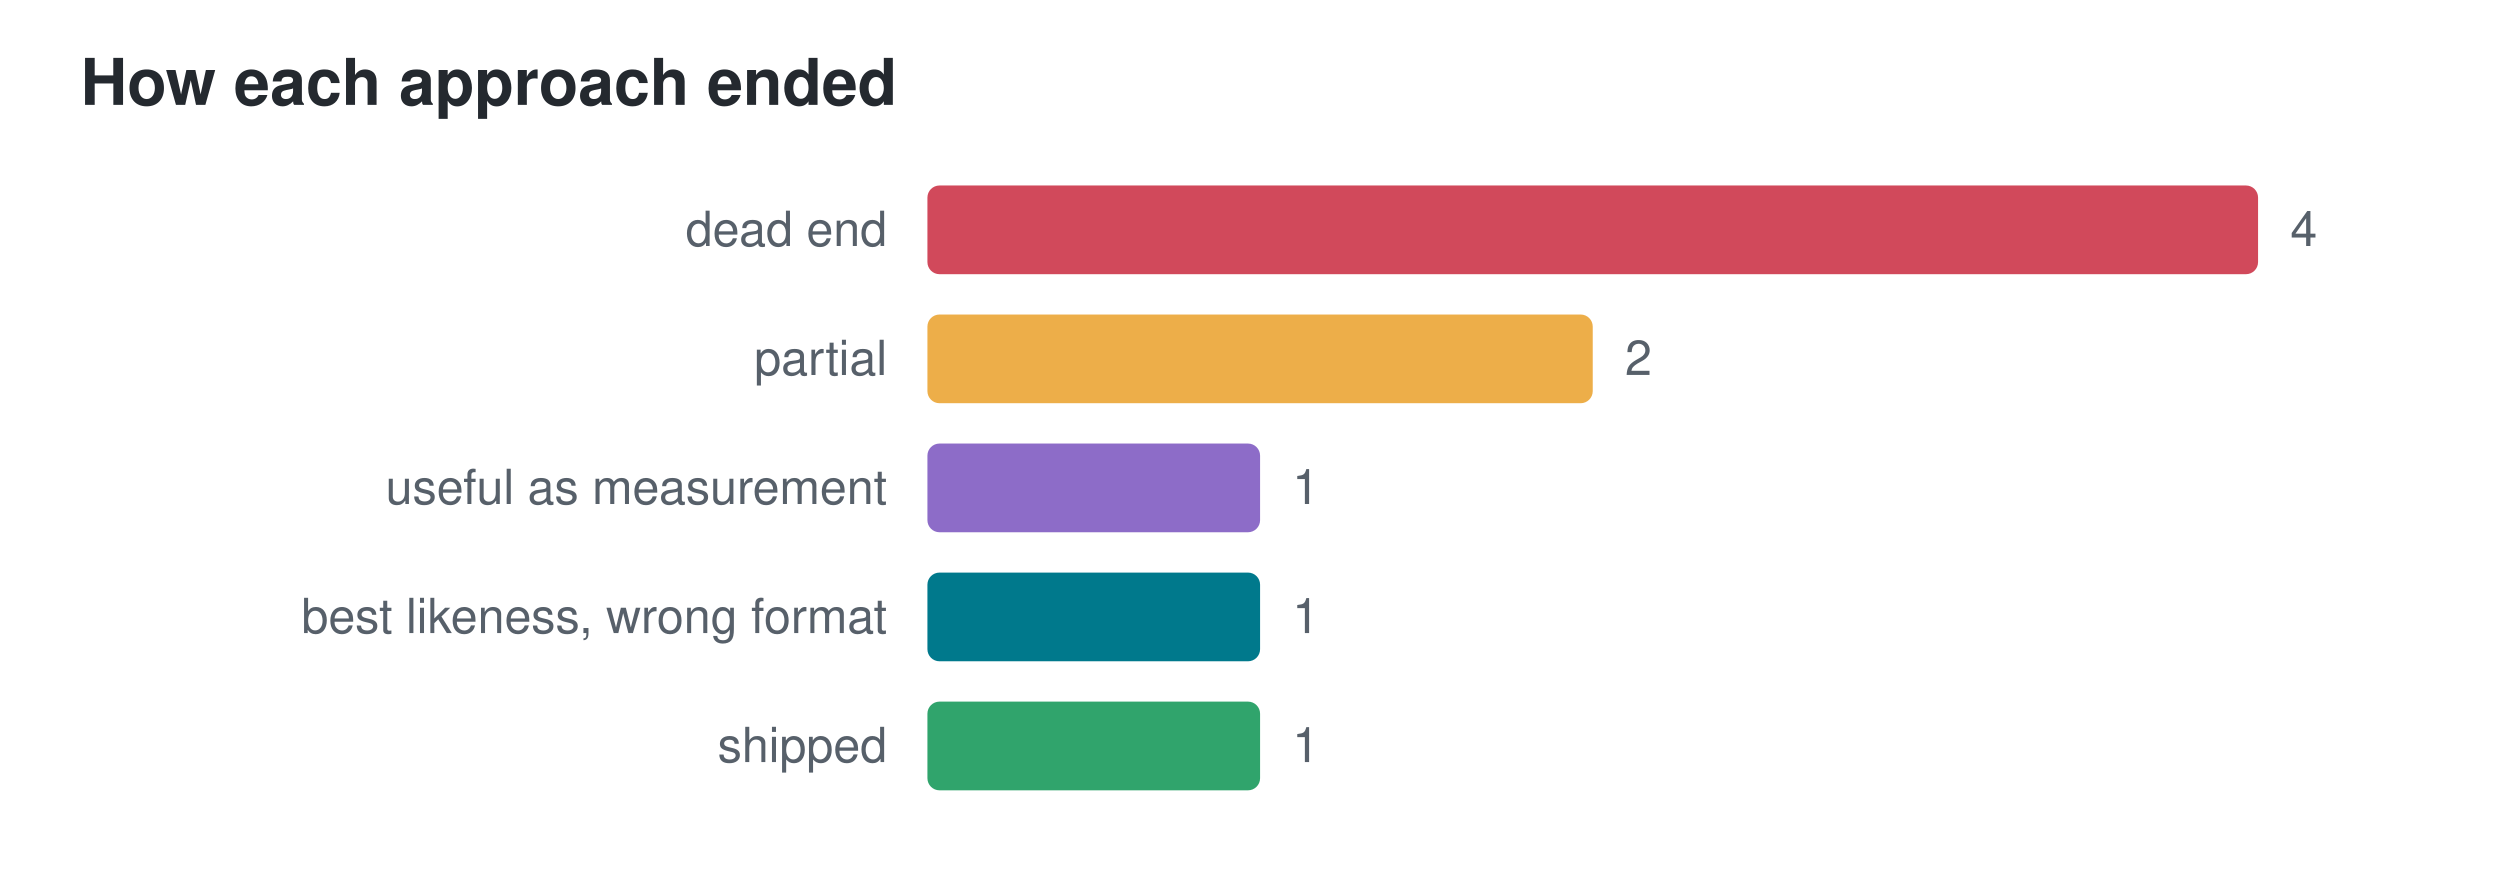
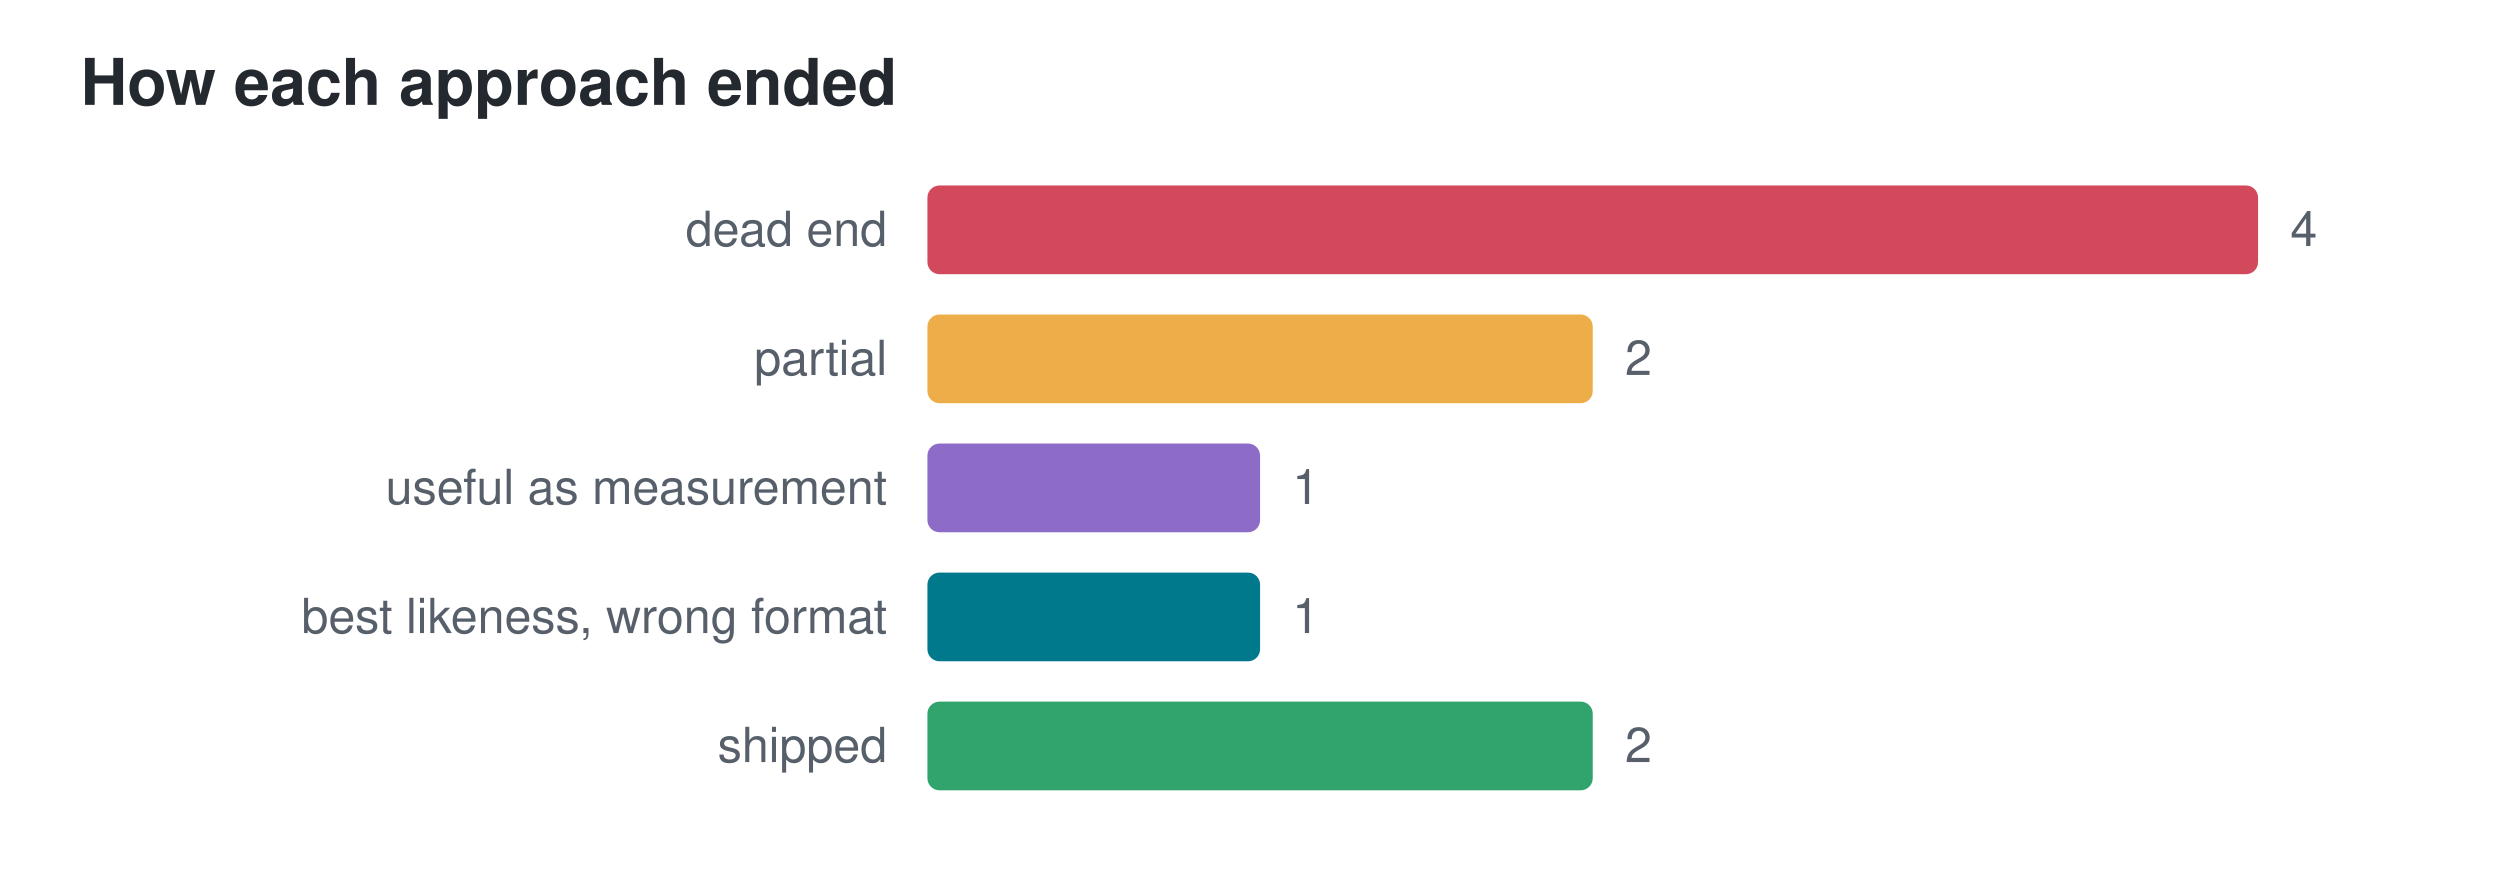
<svg xmlns="http://www.w3.org/2000/svg" viewBox="0 0 620 216" width="620" height="216" font-family="-apple-system, Segoe UI, Helvetica, Arial, sans-serif">
  <style>text{fill:#57606a} .t{fill:#24292f;font-weight:600}@media (prefers-color-scheme: dark){text{fill:#9aa4ae} .t{fill:#e6edf3} .g{stroke:#30363d}}</style>
  <text class="t" x="20" y="26" font-size="16">How each approach ended</text>
  <text x="220" y="61" font-size="12" text-anchor="end">dead end</text>
  <rect x="230" y="46" width="330.0" height="22" rx="3" fill="#d1495b" />
  <text x="568.0" y="61" font-size="12">4</text>
  <text x="220" y="93" font-size="12" text-anchor="end">partial</text>
  <rect x="230" y="78" width="165.0" height="22" rx="3" fill="#edae49" />
  <text x="403.0" y="93" font-size="12">2</text>
  <text x="220" y="125" font-size="12" text-anchor="end">useful as measurement</text>
  <rect x="230" y="110" width="82.5" height="22" rx="3" fill="#8d6cc8" />
  <text x="320.5" y="125" font-size="12">1</text>
  <text x="220" y="157" font-size="12" text-anchor="end">best likeness, wrong format</text>
  <rect x="230" y="142" width="82.5" height="22" rx="3" fill="#00798c" />
  <text x="320.5" y="157" font-size="12">1</text>
  <text x="220" y="189" font-size="12" text-anchor="end">shipped</text>
-   <rect x="230" y="174" width="82.5" height="22" rx="3" fill="#30a46c" />
-   <text x="320.5" y="189" font-size="12">1</text>
+   <rect x="230" y="174" width="165.0" height="22" rx="3" fill="#30a46c" />
+   <text x="403.0" y="189" font-size="12">2</text>
</svg>
